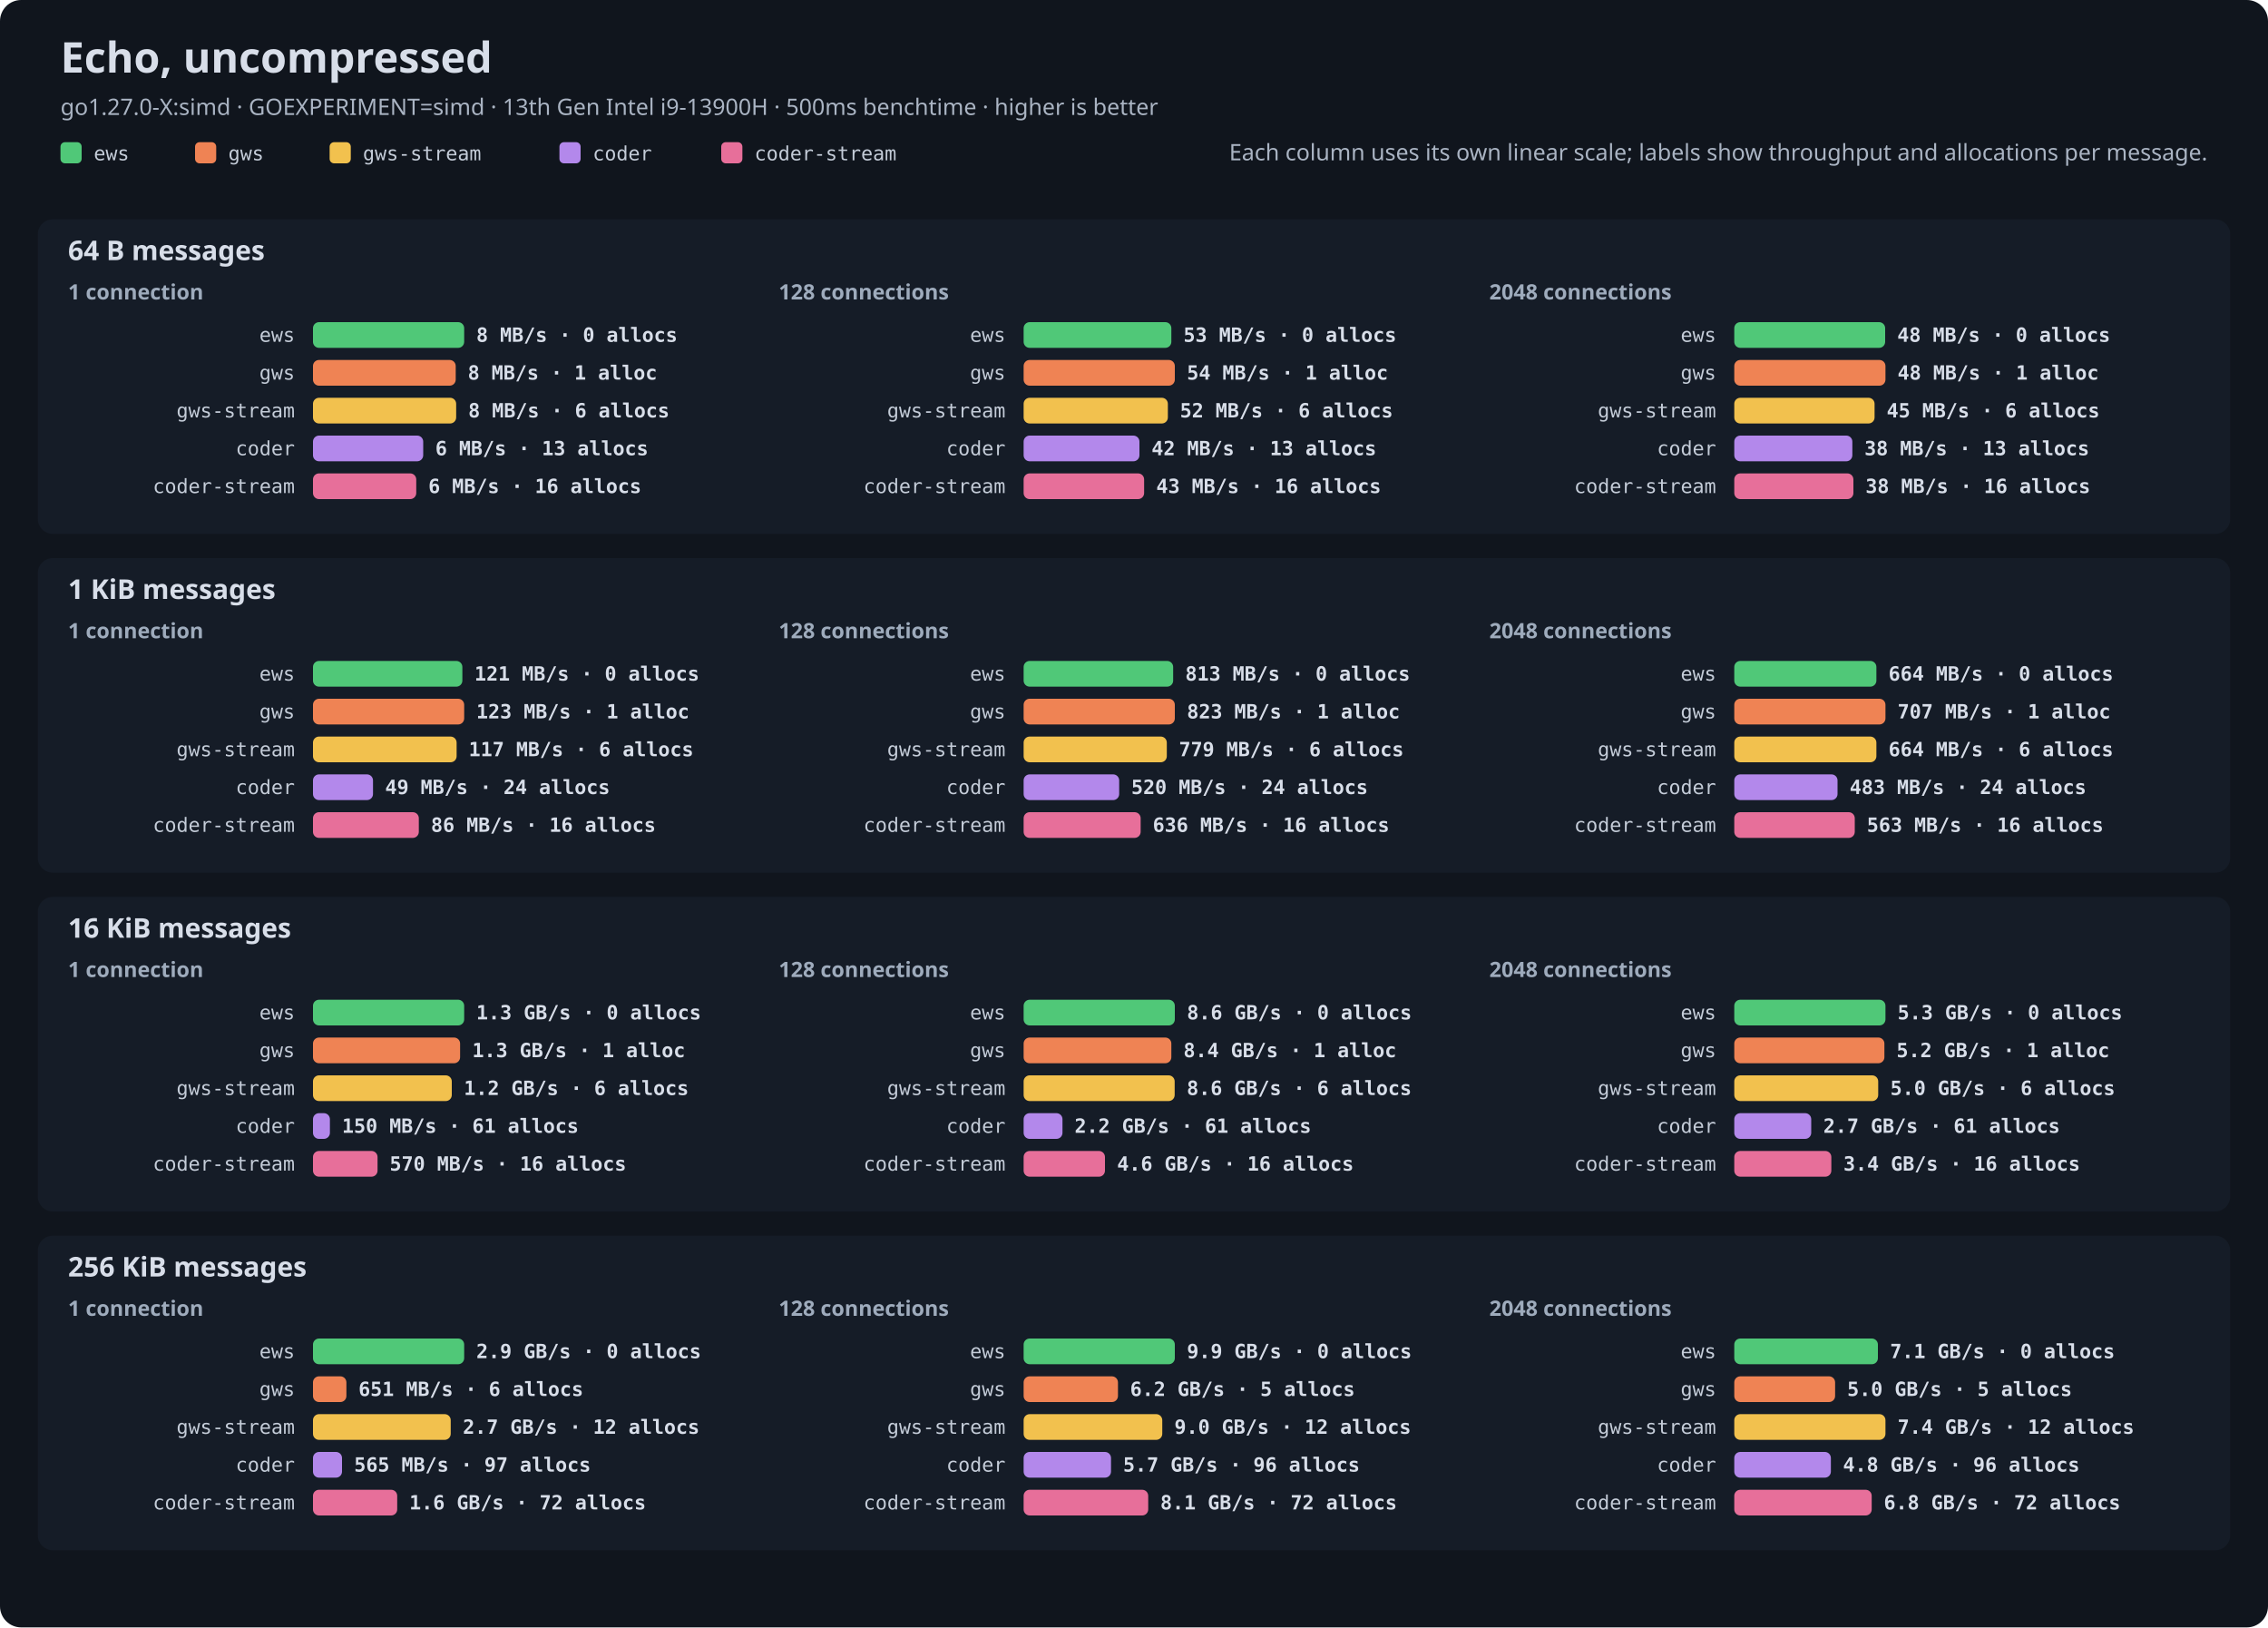
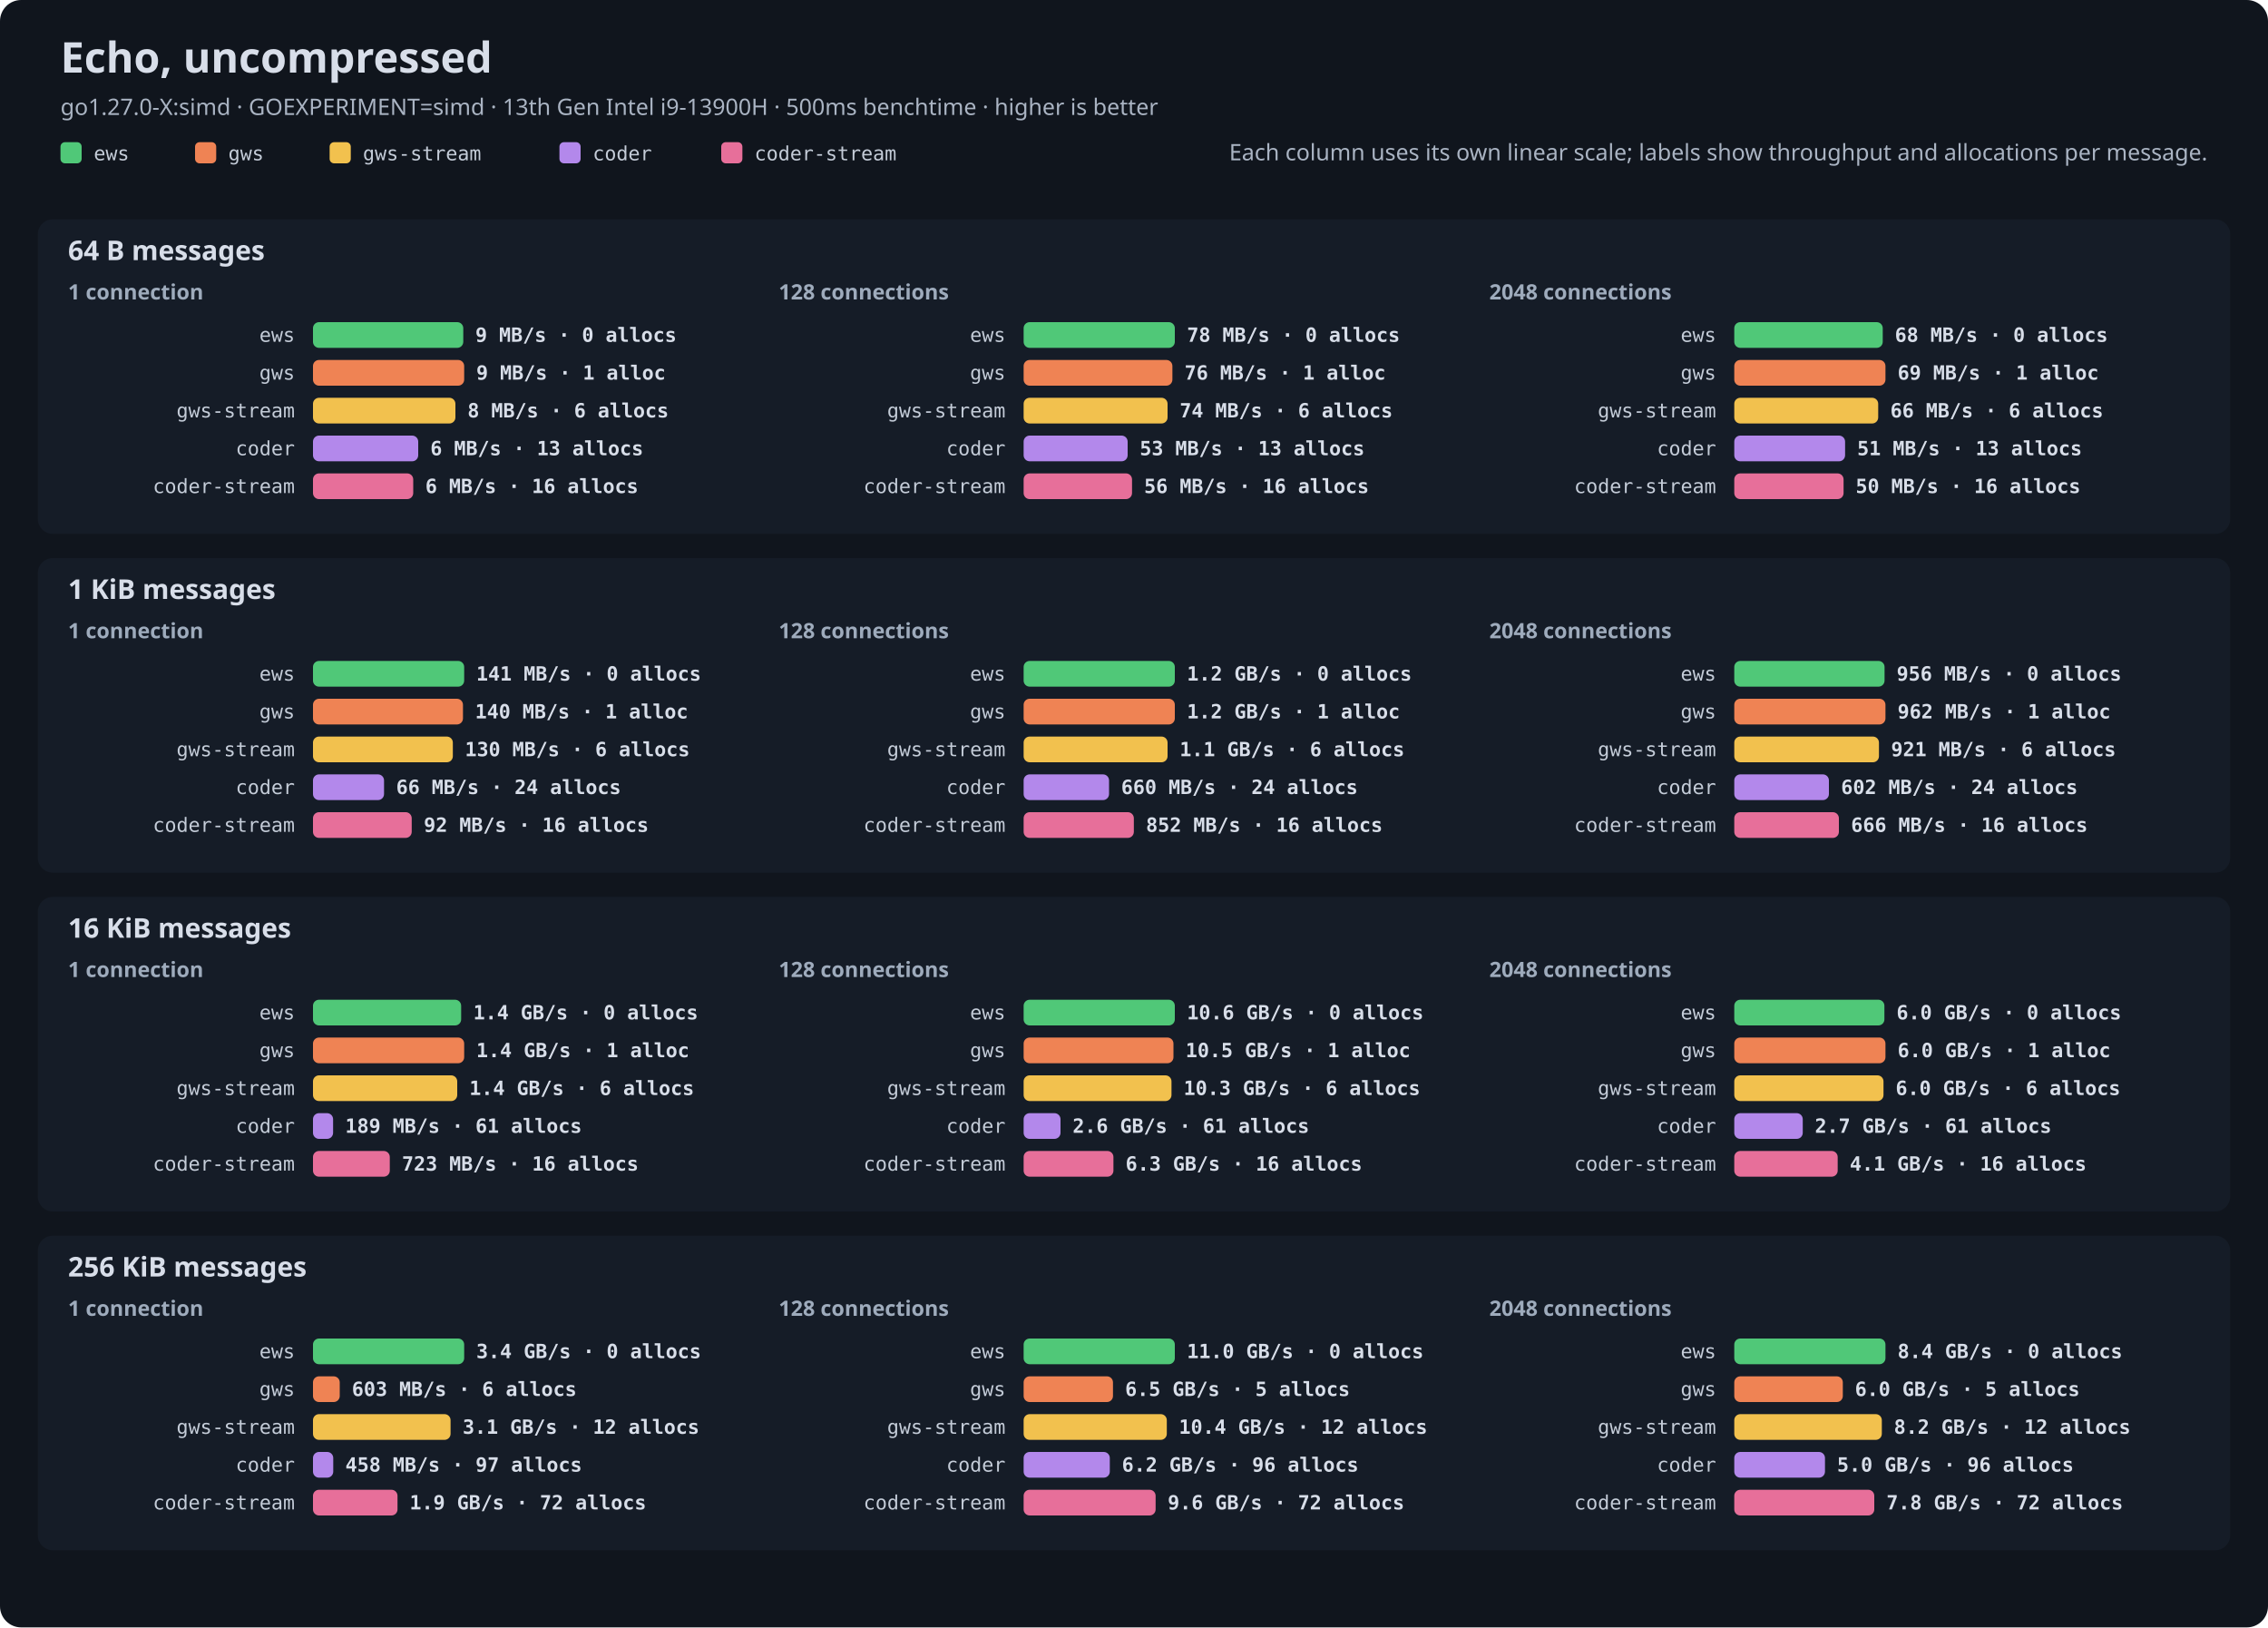
<svg xmlns="http://www.w3.org/2000/svg" width="1500" height="1076" viewBox="0 0 1500 1076" role="img" aria-labelledby="title desc">
  <style>text{font-family:ui-monospace,SFMono-Regular,Menlo,Consolas,monospace;fill:#d8dee9}.title{font-family:ui-sans-serif,system-ui,sans-serif;font-size:28px;font-weight:700}.subtitle{font-family:ui-sans-serif,system-ui,sans-serif;font-size:15px;fill:#aab4c3}.group{font-family:ui-sans-serif,system-ui,sans-serif;font-size:18px;font-weight:650}.contract{font-family:ui-sans-serif,system-ui,sans-serif;font-size:14px;font-weight:650;fill:#9eabbc}.series{font-size:13px;fill:#c4ccd8}.value{font-size:13px;font-weight:650}.panel{fill:#151c27}</style>
  <rect width="1500" height="1076" rx="14" fill="#10151d" />
  <text class="title" x="40" y="48">Echo, uncompressed</text>
  <text class="subtitle" x="40" y="76">go1.27.0-X:simd · GOEXPERIMENT=simd · 13th Gen Intel i9-13900H · 500ms benchtime · higher is better</text>
  <rect x="40" y="94" width="14" height="14" rx="3" fill="#50c878" />
  <text class="series" x="62" y="106">ews</text>
  <rect x="129" y="94" width="14" height="14" rx="3" fill="#ef8354" />
  <text class="series" x="151" y="106">gws</text>
  <rect x="218" y="94" width="14" height="14" rx="3" fill="#f2c14e" />
  <text class="series" x="240" y="106">gws-stream</text>
  <rect x="370" y="94" width="14" height="14" rx="3" fill="#b388eb" />
  <text class="series" x="392" y="106">coder</text>
  <rect x="477" y="94" width="14" height="14" rx="3" fill="#e76f9a" />
  <text class="series" x="499" y="106">coder-stream</text>
  <text class="subtitle" x="1460" y="106" text-anchor="end">Each column uses its own linear scale; labels show throughput and allocations per message.</text>
  <g transform="translate(0,145)">
    <rect class="panel" x="25" y="0" width="1450" height="208" rx="10" />
    <text class="group" x="45" y="27">64 B messages</text>
    <text class="contract" x="45" y="53">1 connection</text>
    <text class="series" x="195" y="81" text-anchor="end">ews</text>
+     <rect x="207" y="68" width="99.4" height="17" rx="4" fill="#50c878" />
+     <text class="value" x="314.4" y="81">9 MB/s · 0 allocs</text>
+     <text class="series" x="195" y="106" text-anchor="end">gws</text>
+     <rect x="207" y="93" width="100.0" height="17" rx="4" fill="#ef8354" />
+     <text class="value" x="315.0" y="106">9 MB/s · 1 alloc</text>
+     <text class="series" x="195" y="131" text-anchor="end">gws-stream</text>
+     <rect x="207" y="118" width="94.2" height="17" rx="4" fill="#f2c14e" />
+     <text class="value" x="309.2" y="131">8 MB/s · 6 allocs</text>
+     <text class="series" x="195" y="156" text-anchor="end">coder</text>
+     <rect x="207" y="143" width="69.6" height="17" rx="4" fill="#b388eb" />
+     <text class="value" x="284.6" y="156">6 MB/s · 13 allocs</text>
+     <text class="series" x="195" y="181" text-anchor="end">coder-stream</text>
+     <rect x="207" y="168" width="66.3" height="17" rx="4" fill="#e76f9a" />
+     <text class="value" x="281.3" y="181">6 MB/s · 16 allocs</text>
+     <text class="contract" x="515" y="53">128 connections</text>
+     <text class="series" x="665" y="81" text-anchor="end">ews</text>
+     <rect x="677" y="68" width="100.0" height="17" rx="4" fill="#50c878" />
+     <text class="value" x="785.0" y="81">78 MB/s · 0 allocs</text>
+     <text class="series" x="665" y="106" text-anchor="end">gws</text>
+     <rect x="677" y="93" width="98.4" height="17" rx="4" fill="#ef8354" />
+     <text class="value" x="783.4" y="106">76 MB/s · 1 alloc</text>
+     <text class="series" x="665" y="131" text-anchor="end">gws-stream</text>
+     <rect x="677" y="118" width="95.2" height="17" rx="4" fill="#f2c14e" />
+     <text class="value" x="780.2" y="131">74 MB/s · 6 allocs</text>
+     <text class="series" x="665" y="156" text-anchor="end">coder</text>
+     <rect x="677" y="143" width="68.8" height="17" rx="4" fill="#b388eb" />
+     <text class="value" x="753.8" y="156">53 MB/s · 13 allocs</text>
+     <text class="series" x="665" y="181" text-anchor="end">coder-stream</text>
+     <rect x="677" y="168" width="71.7" height="17" rx="4" fill="#e76f9a" />
+     <text class="value" x="756.7" y="181">56 MB/s · 16 allocs</text>
+     <text class="contract" x="985" y="53">2048 connections</text>
+     <text class="series" x="1135" y="81" text-anchor="end">ews</text>
+     <rect x="1147" y="68" width="98.2" height="17" rx="4" fill="#50c878" />
+     <text class="value" x="1253.2" y="81">68 MB/s · 0 allocs</text>
+     <text class="series" x="1135" y="106" text-anchor="end">gws</text>
+     <rect x="1147" y="93" width="100.0" height="17" rx="4" fill="#ef8354" />
+     <text class="value" x="1255.0" y="106">69 MB/s · 1 alloc</text>
+     <text class="series" x="1135" y="131" text-anchor="end">gws-stream</text>
+     <rect x="1147" y="118" width="95.2" height="17" rx="4" fill="#f2c14e" />
+     <text class="value" x="1250.2" y="131">66 MB/s · 6 allocs</text>
+     <text class="series" x="1135" y="156" text-anchor="end">coder</text>
+     <rect x="1147" y="143" width="73.3" height="17" rx="4" fill="#b388eb" />
+     <text class="value" x="1228.3" y="156">51 MB/s · 13 allocs</text>
+     <text class="series" x="1135" y="181" text-anchor="end">coder-stream</text>
+     <rect x="1147" y="168" width="72.3" height="17" rx="4" fill="#e76f9a" />
+     <text class="value" x="1227.3" y="181">50 MB/s · 16 allocs</text>
+   </g>
+   <g transform="translate(0,369)">
+     <rect class="panel" x="25" y="0" width="1450" height="208" rx="10" />
+     <text class="group" x="45" y="27">1 KiB messages</text>
+     <text class="contract" x="45" y="53">1 connection</text>
+     <text class="series" x="195" y="81" text-anchor="end">ews</text>
    <rect x="207" y="68" width="100.0" height="17" rx="4" fill="#50c878" />
-     <text class="value" x="315.0" y="81">8 MB/s · 0 allocs</text>
-     <text class="series" x="195" y="106" text-anchor="end">gws</text>
-     <rect x="207" y="93" width="94.4" height="17" rx="4" fill="#ef8354" />
-     <text class="value" x="309.4" y="106">8 MB/s · 1 alloc</text>
-     <text class="series" x="195" y="131" text-anchor="end">gws-stream</text>
-     <rect x="207" y="118" width="94.7" height="17" rx="4" fill="#f2c14e" />
-     <text class="value" x="309.7" y="131">8 MB/s · 6 allocs</text>
-     <text class="series" x="195" y="156" text-anchor="end">coder</text>
-     <rect x="207" y="143" width="72.9" height="17" rx="4" fill="#b388eb" />
-     <text class="value" x="287.9" y="156">6 MB/s · 13 allocs</text>
-     <text class="series" x="195" y="181" text-anchor="end">coder-stream</text>
-     <rect x="207" y="168" width="68.3" height="17" rx="4" fill="#e76f9a" />
-     <text class="value" x="283.3" y="181">6 MB/s · 16 allocs</text>
-     <text class="contract" x="515" y="53">128 connections</text>
-     <text class="series" x="665" y="81" text-anchor="end">ews</text>
-     <rect x="677" y="68" width="97.7" height="17" rx="4" fill="#50c878" />
-     <text class="value" x="782.7" y="81">53 MB/s · 0 allocs</text>
+     <text class="value" x="315.0" y="81">141 MB/s · 0 allocs</text>
+     <text class="series" x="195" y="106" text-anchor="end">gws</text>
+     <rect x="207" y="93" width="99.2" height="17" rx="4" fill="#ef8354" />
+     <text class="value" x="314.2" y="106">140 MB/s · 1 alloc</text>
+     <text class="series" x="195" y="131" text-anchor="end">gws-stream</text>
+     <rect x="207" y="118" width="92.5" height="17" rx="4" fill="#f2c14e" />
+     <text class="value" x="307.5" y="131">130 MB/s · 6 allocs</text>
+     <text class="series" x="195" y="156" text-anchor="end">coder</text>
+     <rect x="207" y="143" width="47.0" height="17" rx="4" fill="#b388eb" />
+     <text class="value" x="262.0" y="156">66 MB/s · 24 allocs</text>
+     <text class="series" x="195" y="181" text-anchor="end">coder-stream</text>
+     <rect x="207" y="168" width="65.3" height="17" rx="4" fill="#e76f9a" />
+     <text class="value" x="280.3" y="181">92 MB/s · 16 allocs</text>
+     <text class="contract" x="515" y="53">128 connections</text>
+     <text class="series" x="665" y="81" text-anchor="end">ews</text>
+     <rect x="677" y="68" width="100.0" height="17" rx="4" fill="#50c878" />
+     <text class="value" x="785.0" y="81">1.2 GB/s · 0 allocs</text>
    <text class="series" x="665" y="106" text-anchor="end">gws</text>
    <rect x="677" y="93" width="100.0" height="17" rx="4" fill="#ef8354" />
-     <text class="value" x="785.0" y="106">54 MB/s · 1 alloc</text>
-     <text class="series" x="665" y="131" text-anchor="end">gws-stream</text>
-     <rect x="677" y="118" width="95.4" height="17" rx="4" fill="#f2c14e" />
-     <text class="value" x="780.4" y="131">52 MB/s · 6 allocs</text>
-     <text class="series" x="665" y="156" text-anchor="end">coder</text>
-     <rect x="677" y="143" width="76.6" height="17" rx="4" fill="#b388eb" />
-     <text class="value" x="761.6" y="156">42 MB/s · 13 allocs</text>
-     <text class="series" x="665" y="181" text-anchor="end">coder-stream</text>
-     <rect x="677" y="168" width="79.7" height="17" rx="4" fill="#e76f9a" />
-     <text class="value" x="764.7" y="181">43 MB/s · 16 allocs</text>
-     <text class="contract" x="985" y="53">2048 connections</text>
-     <text class="series" x="1135" y="81" text-anchor="end">ews</text>
-     <rect x="1147" y="68" width="99.8" height="17" rx="4" fill="#50c878" />
-     <text class="value" x="1254.8" y="81">48 MB/s · 0 allocs</text>
+     <text class="value" x="785.0" y="106">1.2 GB/s · 1 alloc</text>
+     <text class="series" x="665" y="131" text-anchor="end">gws-stream</text>
+     <rect x="677" y="118" width="95.2" height="17" rx="4" fill="#f2c14e" />
+     <text class="value" x="780.2" y="131">1.1 GB/s · 6 allocs</text>
+     <text class="series" x="665" y="156" text-anchor="end">coder</text>
+     <rect x="677" y="143" width="56.5" height="17" rx="4" fill="#b388eb" />
+     <text class="value" x="741.5" y="156">660 MB/s · 24 allocs</text>
+     <text class="series" x="665" y="181" text-anchor="end">coder-stream</text>
+     <rect x="677" y="168" width="72.9" height="17" rx="4" fill="#e76f9a" />
+     <text class="value" x="757.9" y="181">852 MB/s · 16 allocs</text>
+     <text class="contract" x="985" y="53">2048 connections</text>
+     <text class="series" x="1135" y="81" text-anchor="end">ews</text>
+     <rect x="1147" y="68" width="99.4" height="17" rx="4" fill="#50c878" />
+     <text class="value" x="1254.4" y="81">956 MB/s · 0 allocs</text>
    <text class="series" x="1135" y="106" text-anchor="end">gws</text>
    <rect x="1147" y="93" width="100.0" height="17" rx="4" fill="#ef8354" />
-     <text class="value" x="1255.0" y="106">48 MB/s · 1 alloc</text>
-     <text class="series" x="1135" y="131" text-anchor="end">gws-stream</text>
-     <rect x="1147" y="118" width="92.8" height="17" rx="4" fill="#f2c14e" />
-     <text class="value" x="1247.8" y="131">45 MB/s · 6 allocs</text>
-     <text class="series" x="1135" y="156" text-anchor="end">coder</text>
-     <rect x="1147" y="143" width="78.1" height="17" rx="4" fill="#b388eb" />
-     <text class="value" x="1233.1" y="156">38 MB/s · 13 allocs</text>
-     <text class="series" x="1135" y="181" text-anchor="end">coder-stream</text>
-     <rect x="1147" y="168" width="78.8" height="17" rx="4" fill="#e76f9a" />
-     <text class="value" x="1233.8" y="181">38 MB/s · 16 allocs</text>
-   </g>
-   <g transform="translate(0,369)">
-     <rect class="panel" x="25" y="0" width="1450" height="208" rx="10" />
-     <text class="group" x="45" y="27">1 KiB messages</text>
-     <text class="contract" x="45" y="53">1 connection</text>
-     <text class="series" x="195" y="81" text-anchor="end">ews</text>
-     <rect x="207" y="68" width="98.8" height="17" rx="4" fill="#50c878" />
-     <text class="value" x="313.8" y="81">121 MB/s · 0 allocs</text>
+     <text class="value" x="1255.0" y="106">962 MB/s · 1 alloc</text>
+     <text class="series" x="1135" y="131" text-anchor="end">gws-stream</text>
+     <rect x="1147" y="118" width="95.7" height="17" rx="4" fill="#f2c14e" />
+     <text class="value" x="1250.7" y="131">921 MB/s · 6 allocs</text>
+     <text class="series" x="1135" y="156" text-anchor="end">coder</text>
+     <rect x="1147" y="143" width="62.6" height="17" rx="4" fill="#b388eb" />
+     <text class="value" x="1217.6" y="156">602 MB/s · 24 allocs</text>
+     <text class="series" x="1135" y="181" text-anchor="end">coder-stream</text>
+     <rect x="1147" y="168" width="69.2" height="17" rx="4" fill="#e76f9a" />
+     <text class="value" x="1224.2" y="181">666 MB/s · 16 allocs</text>
+   </g>
+   <g transform="translate(0,593)">
+     <rect class="panel" x="25" y="0" width="1450" height="208" rx="10" />
+     <text class="group" x="45" y="27">16 KiB messages</text>
+     <text class="contract" x="45" y="53">1 connection</text>
+     <text class="series" x="195" y="81" text-anchor="end">ews</text>
+     <rect x="207" y="68" width="98.0" height="17" rx="4" fill="#50c878" />
+     <text class="value" x="313.0" y="81">1.4 GB/s · 0 allocs</text>
    <text class="series" x="195" y="106" text-anchor="end">gws</text>
    <rect x="207" y="93" width="100.0" height="17" rx="4" fill="#ef8354" />
-     <text class="value" x="315.0" y="106">123 MB/s · 1 alloc</text>
-     <text class="series" x="195" y="131" text-anchor="end">gws-stream</text>
-     <rect x="207" y="118" width="95.0" height="17" rx="4" fill="#f2c14e" />
-     <text class="value" x="310.0" y="131">117 MB/s · 6 allocs</text>
-     <text class="series" x="195" y="156" text-anchor="end">coder</text>
-     <rect x="207" y="143" width="39.7" height="17" rx="4" fill="#b388eb" />
-     <text class="value" x="254.7" y="156">49 MB/s · 24 allocs</text>
-     <text class="series" x="195" y="181" text-anchor="end">coder-stream</text>
-     <rect x="207" y="168" width="70.0" height="17" rx="4" fill="#e76f9a" />
-     <text class="value" x="285.0" y="181">86 MB/s · 16 allocs</text>
-     <text class="contract" x="515" y="53">128 connections</text>
-     <text class="series" x="665" y="81" text-anchor="end">ews</text>
-     <rect x="677" y="68" width="98.9" height="17" rx="4" fill="#50c878" />
-     <text class="value" x="783.9" y="81">813 MB/s · 0 allocs</text>
-     <text class="series" x="665" y="106" text-anchor="end">gws</text>
-     <rect x="677" y="93" width="100.0" height="17" rx="4" fill="#ef8354" />
-     <text class="value" x="785.0" y="106">823 MB/s · 1 alloc</text>
+     <text class="value" x="315.0" y="106">1.4 GB/s · 1 alloc</text>
+     <text class="series" x="195" y="131" text-anchor="end">gws-stream</text>
+     <rect x="207" y="118" width="95.4" height="17" rx="4" fill="#f2c14e" />
+     <text class="value" x="310.4" y="131">1.4 GB/s · 6 allocs</text>
+     <text class="series" x="195" y="156" text-anchor="end">coder</text>
+     <rect x="207" y="143" width="13.3" height="17" rx="4" fill="#b388eb" />
+     <text class="value" x="228.3" y="156">189 MB/s · 61 allocs</text>
+     <text class="series" x="195" y="181" text-anchor="end">coder-stream</text>
+     <rect x="207" y="168" width="50.8" height="17" rx="4" fill="#e76f9a" />
+     <text class="value" x="265.8" y="181">723 MB/s · 16 allocs</text>
+     <text class="contract" x="515" y="53">128 connections</text>
+     <text class="series" x="665" y="81" text-anchor="end">ews</text>
+     <rect x="677" y="68" width="100.0" height="17" rx="4" fill="#50c878" />
+     <text class="value" x="785.0" y="81">10.6 GB/s · 0 allocs</text>
+     <text class="series" x="665" y="106" text-anchor="end">gws</text>
+     <rect x="677" y="93" width="99.1" height="17" rx="4" fill="#ef8354" />
+     <text class="value" x="784.1" y="106">10.5 GB/s · 1 alloc</text>
+     <text class="series" x="665" y="131" text-anchor="end">gws-stream</text>
+     <rect x="677" y="118" width="97.8" height="17" rx="4" fill="#f2c14e" />
+     <text class="value" x="782.8" y="131">10.3 GB/s · 6 allocs</text>
+     <text class="series" x="665" y="156" text-anchor="end">coder</text>
+     <rect x="677" y="143" width="24.4" height="17" rx="4" fill="#b388eb" />
+     <text class="value" x="709.4" y="156">2.6 GB/s · 61 allocs</text>
+     <text class="series" x="665" y="181" text-anchor="end">coder-stream</text>
+     <rect x="677" y="168" width="59.4" height="17" rx="4" fill="#e76f9a" />
+     <text class="value" x="744.4" y="181">6.3 GB/s · 16 allocs</text>
+     <text class="contract" x="985" y="53">2048 connections</text>
+     <text class="series" x="1135" y="81" text-anchor="end">ews</text>
+     <rect x="1147" y="68" width="99.3" height="17" rx="4" fill="#50c878" />
+     <text class="value" x="1254.3" y="81">6.0 GB/s · 0 allocs</text>
+     <text class="series" x="1135" y="106" text-anchor="end">gws</text>
+     <rect x="1147" y="93" width="100.0" height="17" rx="4" fill="#ef8354" />
+     <text class="value" x="1255.0" y="106">6.0 GB/s · 1 alloc</text>
+     <text class="series" x="1135" y="131" text-anchor="end">gws-stream</text>
+     <rect x="1147" y="118" width="98.7" height="17" rx="4" fill="#f2c14e" />
+     <text class="value" x="1253.7" y="131">6.0 GB/s · 6 allocs</text>
+     <text class="series" x="1135" y="156" text-anchor="end">coder</text>
+     <rect x="1147" y="143" width="45.3" height="17" rx="4" fill="#b388eb" />
+     <text class="value" x="1200.3" y="156">2.7 GB/s · 61 allocs</text>
+     <text class="series" x="1135" y="181" text-anchor="end">coder-stream</text>
+     <rect x="1147" y="168" width="68.4" height="17" rx="4" fill="#e76f9a" />
+     <text class="value" x="1223.4" y="181">4.1 GB/s · 16 allocs</text>
+   </g>
+   <g transform="translate(0,817)">
+     <rect class="panel" x="25" y="0" width="1450" height="208" rx="10" />
+     <text class="group" x="45" y="27">256 KiB messages</text>
+     <text class="contract" x="45" y="53">1 connection</text>
+     <text class="series" x="195" y="81" text-anchor="end">ews</text>
+     <rect x="207" y="68" width="100.0" height="17" rx="4" fill="#50c878" />
+     <text class="value" x="315.0" y="81">3.4 GB/s · 0 allocs</text>
+     <text class="series" x="195" y="106" text-anchor="end">gws</text>
+     <rect x="207" y="93" width="17.7" height="17" rx="4" fill="#ef8354" />
+     <text class="value" x="232.7" y="106">603 MB/s · 6 allocs</text>
+     <text class="series" x="195" y="131" text-anchor="end">gws-stream</text>
+     <rect x="207" y="118" width="91.0" height="17" rx="4" fill="#f2c14e" />
+     <text class="value" x="306.0" y="131">3.1 GB/s · 12 allocs</text>
+     <text class="series" x="195" y="156" text-anchor="end">coder</text>
+     <rect x="207" y="143" width="13.4" height="17" rx="4" fill="#b388eb" />
+     <text class="value" x="228.4" y="156">458 MB/s · 97 allocs</text>
+     <text class="series" x="195" y="181" text-anchor="end">coder-stream</text>
+     <rect x="207" y="168" width="55.9" height="17" rx="4" fill="#e76f9a" />
+     <text class="value" x="270.9" y="181">1.9 GB/s · 72 allocs</text>
+     <text class="contract" x="515" y="53">128 connections</text>
+     <text class="series" x="665" y="81" text-anchor="end">ews</text>
+     <rect x="677" y="68" width="100.0" height="17" rx="4" fill="#50c878" />
+     <text class="value" x="785.0" y="81">11.0 GB/s · 0 allocs</text>
+     <text class="series" x="665" y="106" text-anchor="end">gws</text>
+     <rect x="677" y="93" width="59.1" height="17" rx="4" fill="#ef8354" />
+     <text class="value" x="744.1" y="106">6.5 GB/s · 5 allocs</text>
    <text class="series" x="665" y="131" text-anchor="end">gws-stream</text>
    <rect x="677" y="118" width="94.7" height="17" rx="4" fill="#f2c14e" />
-     <text class="value" x="779.7" y="131">779 MB/s · 6 allocs</text>
-     <text class="series" x="665" y="156" text-anchor="end">coder</text>
-     <rect x="677" y="143" width="63.2" height="17" rx="4" fill="#b388eb" />
-     <text class="value" x="748.2" y="156">520 MB/s · 24 allocs</text>
-     <text class="series" x="665" y="181" text-anchor="end">coder-stream</text>
-     <rect x="677" y="168" width="77.4" height="17" rx="4" fill="#e76f9a" />
-     <text class="value" x="762.4" y="181">636 MB/s · 16 allocs</text>
-     <text class="contract" x="985" y="53">2048 connections</text>
-     <text class="series" x="1135" y="81" text-anchor="end">ews</text>
-     <rect x="1147" y="68" width="94.0" height="17" rx="4" fill="#50c878" />
-     <text class="value" x="1249.0" y="81">664 MB/s · 0 allocs</text>
-     <text class="series" x="1135" y="106" text-anchor="end">gws</text>
-     <rect x="1147" y="93" width="100.0" height="17" rx="4" fill="#ef8354" />
-     <text class="value" x="1255.0" y="106">707 MB/s · 1 alloc</text>
-     <text class="series" x="1135" y="131" text-anchor="end">gws-stream</text>
-     <rect x="1147" y="118" width="94.0" height="17" rx="4" fill="#f2c14e" />
-     <text class="value" x="1249.0" y="131">664 MB/s · 6 allocs</text>
-     <text class="series" x="1135" y="156" text-anchor="end">coder</text>
-     <rect x="1147" y="143" width="68.3" height="17" rx="4" fill="#b388eb" />
-     <text class="value" x="1223.3" y="156">483 MB/s · 24 allocs</text>
-     <text class="series" x="1135" y="181" text-anchor="end">coder-stream</text>
-     <rect x="1147" y="168" width="79.7" height="17" rx="4" fill="#e76f9a" />
-     <text class="value" x="1234.7" y="181">563 MB/s · 16 allocs</text>
-   </g>
-   <g transform="translate(0,593)">
-     <rect class="panel" x="25" y="0" width="1450" height="208" rx="10" />
-     <text class="group" x="45" y="27">16 KiB messages</text>
-     <text class="contract" x="45" y="53">1 connection</text>
-     <text class="series" x="195" y="81" text-anchor="end">ews</text>
-     <rect x="207" y="68" width="100.0" height="17" rx="4" fill="#50c878" />
-     <text class="value" x="315.0" y="81">1.3 GB/s · 0 allocs</text>
-     <text class="series" x="195" y="106" text-anchor="end">gws</text>
-     <rect x="207" y="93" width="97.3" height="17" rx="4" fill="#ef8354" />
-     <text class="value" x="312.3" y="106">1.3 GB/s · 1 alloc</text>
-     <text class="series" x="195" y="131" text-anchor="end">gws-stream</text>
-     <rect x="207" y="118" width="91.8" height="17" rx="4" fill="#f2c14e" />
-     <text class="value" x="306.8" y="131">1.2 GB/s · 6 allocs</text>
-     <text class="series" x="195" y="156" text-anchor="end">coder</text>
-     <rect x="207" y="143" width="11.2" height="17" rx="4" fill="#b388eb" />
-     <text class="value" x="226.2" y="156">150 MB/s · 61 allocs</text>
-     <text class="series" x="195" y="181" text-anchor="end">coder-stream</text>
-     <rect x="207" y="168" width="42.7" height="17" rx="4" fill="#e76f9a" />
-     <text class="value" x="257.7" y="181">570 MB/s · 16 allocs</text>
-     <text class="contract" x="515" y="53">128 connections</text>
-     <text class="series" x="665" y="81" text-anchor="end">ews</text>
-     <rect x="677" y="68" width="100.0" height="17" rx="4" fill="#50c878" />
-     <text class="value" x="785.0" y="81">8.6 GB/s · 0 allocs</text>
-     <text class="series" x="665" y="106" text-anchor="end">gws</text>
-     <rect x="677" y="93" width="97.7" height="17" rx="4" fill="#ef8354" />
-     <text class="value" x="782.7" y="106">8.4 GB/s · 1 alloc</text>
-     <text class="series" x="665" y="131" text-anchor="end">gws-stream</text>
-     <rect x="677" y="118" width="99.9" height="17" rx="4" fill="#f2c14e" />
-     <text class="value" x="784.9" y="131">8.6 GB/s · 6 allocs</text>
-     <text class="series" x="665" y="156" text-anchor="end">coder</text>
-     <rect x="677" y="143" width="25.7" height="17" rx="4" fill="#b388eb" />
-     <text class="value" x="710.7" y="156">2.2 GB/s · 61 allocs</text>
-     <text class="series" x="665" y="181" text-anchor="end">coder-stream</text>
-     <rect x="677" y="168" width="53.8" height="17" rx="4" fill="#e76f9a" />
-     <text class="value" x="738.8" y="181">4.6 GB/s · 16 allocs</text>
+     <text class="value" x="779.7" y="131">10.4 GB/s · 12 allocs</text>
+     <text class="series" x="665" y="156" text-anchor="end">coder</text>
+     <rect x="677" y="143" width="57.0" height="17" rx="4" fill="#b388eb" />
+     <text class="value" x="742.0" y="156">6.2 GB/s · 96 allocs</text>
+     <text class="series" x="665" y="181" text-anchor="end">coder-stream</text>
+     <rect x="677" y="168" width="87.3" height="17" rx="4" fill="#e76f9a" />
+     <text class="value" x="772.3" y="181">9.6 GB/s · 72 allocs</text>
    <text class="contract" x="985" y="53">2048 connections</text>
    <text class="series" x="1135" y="81" text-anchor="end">ews</text>
    <rect x="1147" y="68" width="100.0" height="17" rx="4" fill="#50c878" />
-     <text class="value" x="1255.0" y="81">5.3 GB/s · 0 allocs</text>
-     <text class="series" x="1135" y="106" text-anchor="end">gws</text>
-     <rect x="1147" y="93" width="99.3" height="17" rx="4" fill="#ef8354" />
-     <text class="value" x="1254.3" y="106">5.2 GB/s · 1 alloc</text>
-     <text class="series" x="1135" y="131" text-anchor="end">gws-stream</text>
-     <rect x="1147" y="118" width="95.2" height="17" rx="4" fill="#f2c14e" />
-     <text class="value" x="1250.2" y="131">5.0 GB/s · 6 allocs</text>
-     <text class="series" x="1135" y="156" text-anchor="end">coder</text>
-     <rect x="1147" y="143" width="50.9" height="17" rx="4" fill="#b388eb" />
-     <text class="value" x="1205.9" y="156">2.7 GB/s · 61 allocs</text>
-     <text class="series" x="1135" y="181" text-anchor="end">coder-stream</text>
-     <rect x="1147" y="168" width="64.2" height="17" rx="4" fill="#e76f9a" />
-     <text class="value" x="1219.2" y="181">3.4 GB/s · 16 allocs</text>
-   </g>
-   <g transform="translate(0,817)">
-     <rect class="panel" x="25" y="0" width="1450" height="208" rx="10" />
-     <text class="group" x="45" y="27">256 KiB messages</text>
-     <text class="contract" x="45" y="53">1 connection</text>
-     <text class="series" x="195" y="81" text-anchor="end">ews</text>
-     <rect x="207" y="68" width="100.0" height="17" rx="4" fill="#50c878" />
-     <text class="value" x="315.0" y="81">2.9 GB/s · 0 allocs</text>
-     <text class="series" x="195" y="106" text-anchor="end">gws</text>
-     <rect x="207" y="93" width="22.1" height="17" rx="4" fill="#ef8354" />
-     <text class="value" x="237.1" y="106">651 MB/s · 6 allocs</text>
-     <text class="series" x="195" y="131" text-anchor="end">gws-stream</text>
-     <rect x="207" y="118" width="91.1" height="17" rx="4" fill="#f2c14e" />
-     <text class="value" x="306.1" y="131">2.7 GB/s · 12 allocs</text>
-     <text class="series" x="195" y="156" text-anchor="end">coder</text>
-     <rect x="207" y="143" width="19.2" height="17" rx="4" fill="#b388eb" />
-     <text class="value" x="234.2" y="156">565 MB/s · 97 allocs</text>
-     <text class="series" x="195" y="181" text-anchor="end">coder-stream</text>
-     <rect x="207" y="168" width="55.7" height="17" rx="4" fill="#e76f9a" />
-     <text class="value" x="270.7" y="181">1.6 GB/s · 72 allocs</text>
-     <text class="contract" x="515" y="53">128 connections</text>
-     <text class="series" x="665" y="81" text-anchor="end">ews</text>
-     <rect x="677" y="68" width="100.0" height="17" rx="4" fill="#50c878" />
-     <text class="value" x="785.0" y="81">9.9 GB/s · 0 allocs</text>
-     <text class="series" x="665" y="106" text-anchor="end">gws</text>
-     <rect x="677" y="93" width="62.4" height="17" rx="4" fill="#ef8354" />
-     <text class="value" x="747.4" y="106">6.2 GB/s · 5 allocs</text>
-     <text class="series" x="665" y="131" text-anchor="end">gws-stream</text>
-     <rect x="677" y="118" width="91.7" height="17" rx="4" fill="#f2c14e" />
-     <text class="value" x="776.7" y="131">9.0 GB/s · 12 allocs</text>
-     <text class="series" x="665" y="156" text-anchor="end">coder</text>
-     <rect x="677" y="143" width="57.8" height="17" rx="4" fill="#b388eb" />
-     <text class="value" x="742.8" y="156">5.7 GB/s · 96 allocs</text>
-     <text class="series" x="665" y="181" text-anchor="end">coder-stream</text>
-     <rect x="677" y="168" width="82.4" height="17" rx="4" fill="#e76f9a" />
-     <text class="value" x="767.4" y="181">8.1 GB/s · 72 allocs</text>
-     <text class="contract" x="985" y="53">2048 connections</text>
-     <text class="series" x="1135" y="81" text-anchor="end">ews</text>
-     <rect x="1147" y="68" width="95.0" height="17" rx="4" fill="#50c878" />
-     <text class="value" x="1250.0" y="81">7.1 GB/s · 0 allocs</text>
-     <text class="series" x="1135" y="106" text-anchor="end">gws</text>
-     <rect x="1147" y="93" width="66.7" height="17" rx="4" fill="#ef8354" />
-     <text class="value" x="1221.7" y="106">5.0 GB/s · 5 allocs</text>
-     <text class="series" x="1135" y="131" text-anchor="end">gws-stream</text>
-     <rect x="1147" y="118" width="100.0" height="17" rx="4" fill="#f2c14e" />
-     <text class="value" x="1255.0" y="131">7.4 GB/s · 12 allocs</text>
-     <text class="series" x="1135" y="156" text-anchor="end">coder</text>
-     <rect x="1147" y="143" width="63.9" height="17" rx="4" fill="#b388eb" />
-     <text class="value" x="1218.9" y="156">4.8 GB/s · 96 allocs</text>
-     <text class="series" x="1135" y="181" text-anchor="end">coder-stream</text>
-     <rect x="1147" y="168" width="90.9" height="17" rx="4" fill="#e76f9a" />
-     <text class="value" x="1245.9" y="181">6.8 GB/s · 72 allocs</text>
+     <text class="value" x="1255.0" y="81">8.4 GB/s · 0 allocs</text>
+     <text class="series" x="1135" y="106" text-anchor="end">gws</text>
+     <rect x="1147" y="93" width="71.8" height="17" rx="4" fill="#ef8354" />
+     <text class="value" x="1226.8" y="106">6.0 GB/s · 5 allocs</text>
+     <text class="series" x="1135" y="131" text-anchor="end">gws-stream</text>
+     <rect x="1147" y="118" width="97.6" height="17" rx="4" fill="#f2c14e" />
+     <text class="value" x="1252.6" y="131">8.2 GB/s · 12 allocs</text>
+     <text class="series" x="1135" y="156" text-anchor="end">coder</text>
+     <rect x="1147" y="143" width="60.0" height="17" rx="4" fill="#b388eb" />
+     <text class="value" x="1215.0" y="156">5.0 GB/s · 96 allocs</text>
+     <text class="series" x="1135" y="181" text-anchor="end">coder-stream</text>
+     <rect x="1147" y="168" width="92.6" height="17" rx="4" fill="#e76f9a" />
+     <text class="value" x="1247.6" y="181">7.8 GB/s · 72 allocs</text>
  </g>
</svg>
